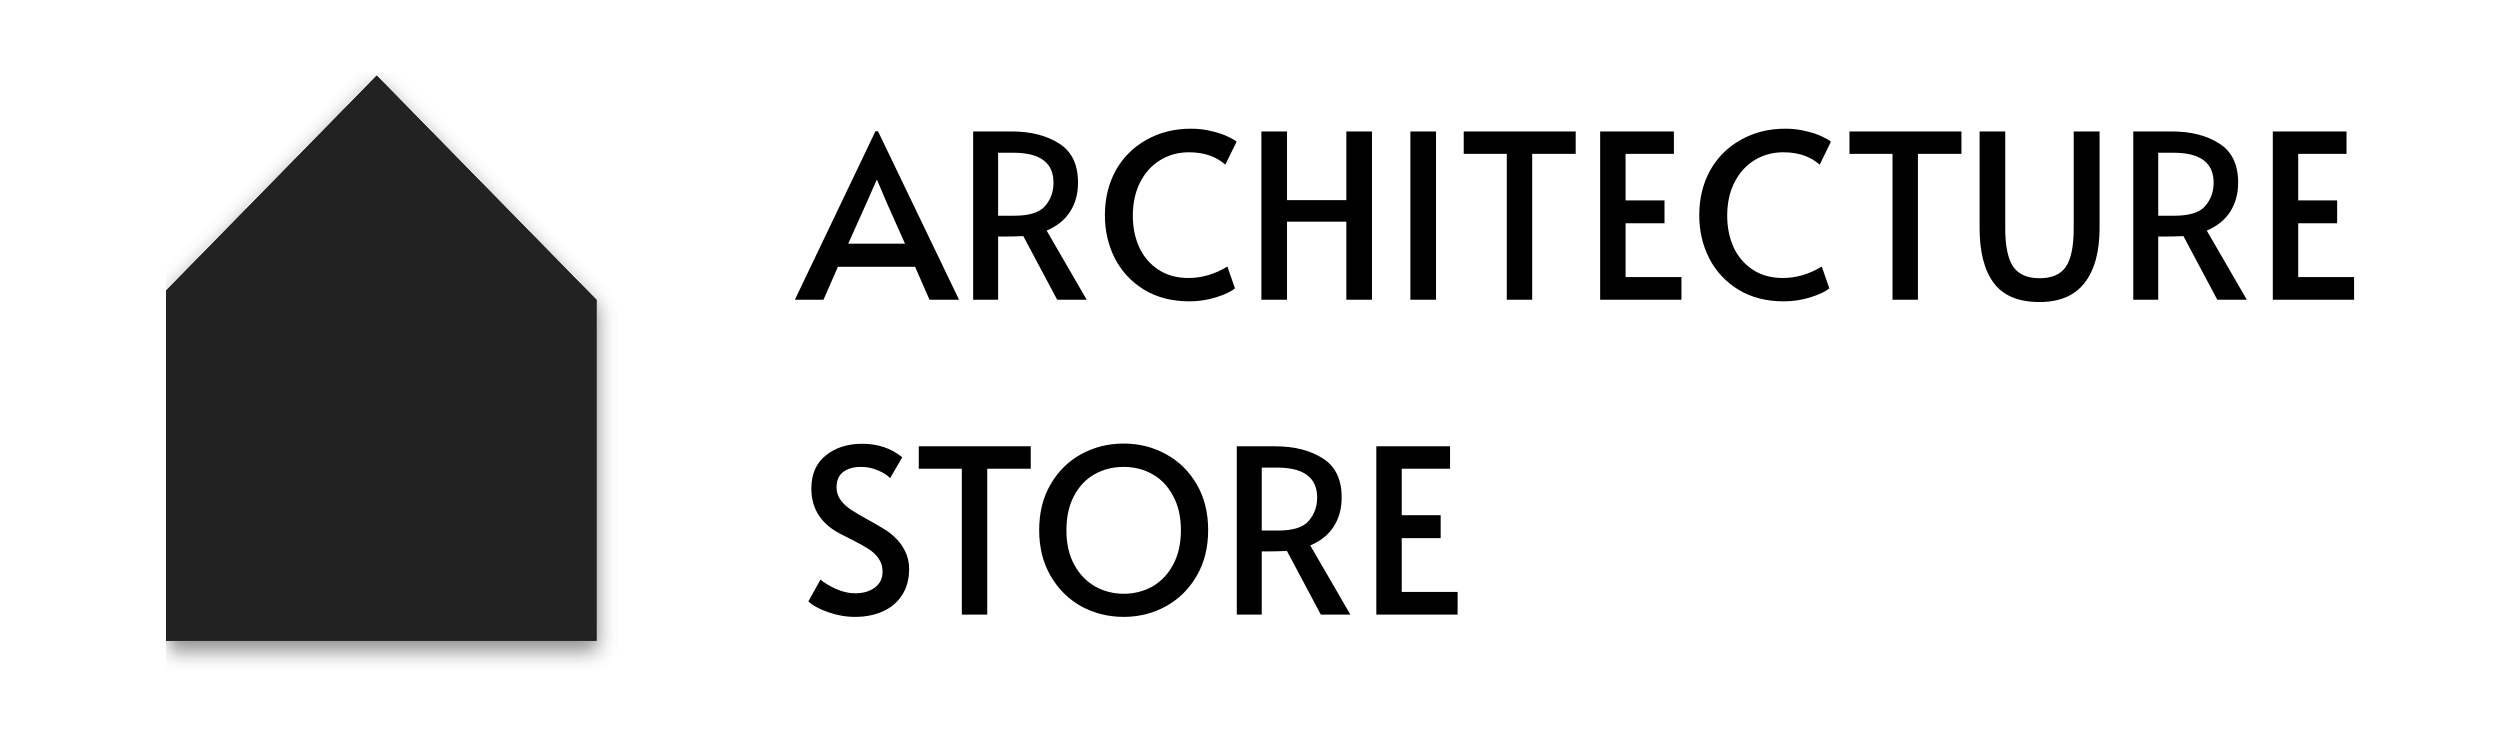
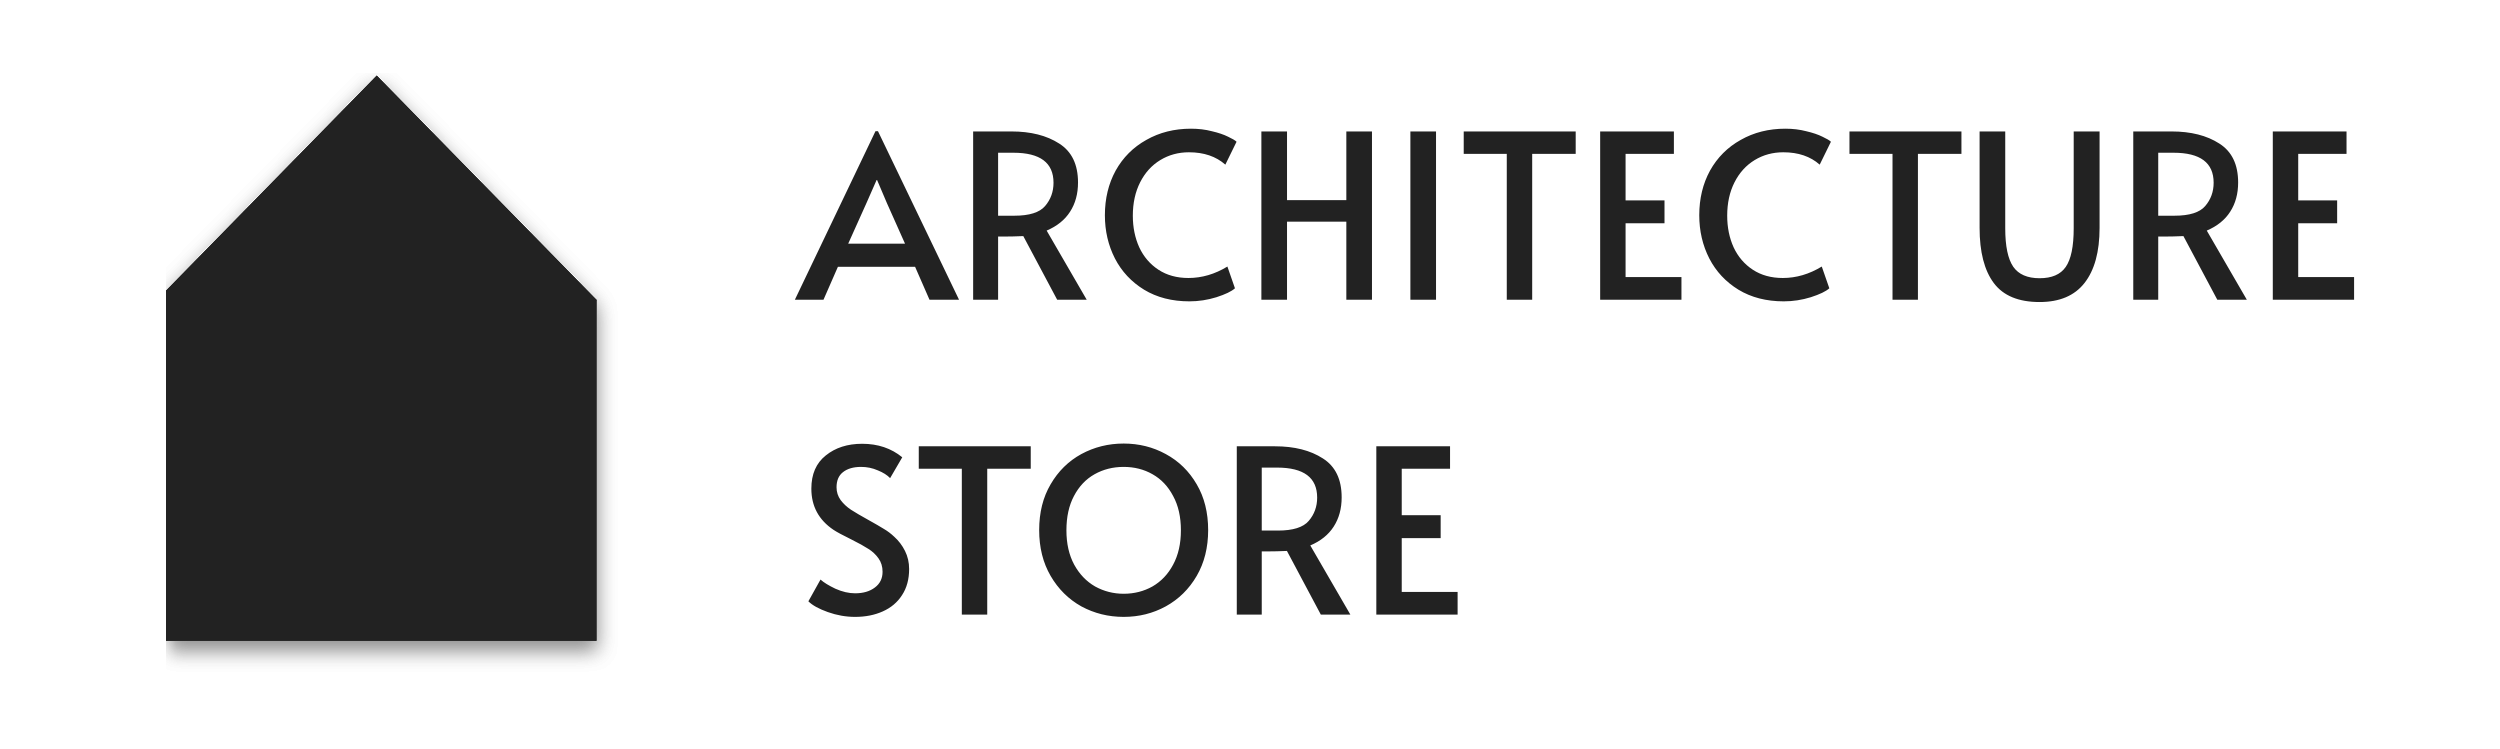
<svg xmlns="http://www.w3.org/2000/svg" width="1048.111" height="314" fill="none" style="">
  <rect id="backgroundrect" width="100%" height="100%" x="0" y="0" fill="none" stroke="none" class="" style="" />
  <defs>
    <filter id="filter0_d" x="70" y="31" width="200.333" height="253" filterUnits="userSpaceOnUse" color-interpolation-filters="sRGB">
      <feFlood flood-opacity="0" result="BackgroundImageFix" />
      <feColorMatrix in="SourceAlpha" type="matrix" values="0 0 0 0 0 0 0 0 0 0 0 0 0 0 0 0 0 0 127 0" result="hardAlpha" />
      <feOffset dy="4" />
      <feGaussianBlur stdDeviation="4" />
      <feComposite in2="hardAlpha" operator="out" />
      <feColorMatrix type="matrix" values="0 0 0 0 0 0 0 0 0 0 0 0 0 0 0 0 0 0 0.25 0" />
      <feBlend mode="normal" in2="BackgroundImageFix" result="effect1_dropShadow" />
      <feBlend mode="normal" in="SourceGraphic" in2="effect1_dropShadow" result="shape" />
    </filter>
  </defs>
  <g class="currentLayer" style="">
    <g filter="url(#filter0_d)" id="svg_1" class="">
      <path d="M157.945,31.667 L250.111,125.715 L157.945,219.762 L65.778,125.715 L157.945,31.667 z" fill="#222222" id="svg_2" />
      <rect x="65.778" y="125.715" width="184.333" height="142.952" fill="#222222" id="svg_3" />
    </g>
    <g filter="url(#filter0_d)" class="" id="svg_5">
      <path d="M157.945,31.667 L250.111,125.715 L157.945,219.762 L65.778,125.715 L157.945,31.667 z" fill="#222222" id="svg_7" />
      <rect x="65.778" y="125.715" width="184.333" height="142.952" fill="#222222" id="svg_9" />
    </g>
-     <path d="M368.09,55.011 L402.074,125.667 H389.69 L383.642,111.843 H351.29 L345.242,125.667 H333.242 L367.034,55.011 H368.09 zM363.29,85.059 L355.61,102.147 H379.418 L371.834,85.155 L367.706,75.459 H367.514 L363.29,85.059 zM443.217,125.667 L429.009,98.979 C426.065,99.107 423.441,99.171 421.137,99.171 H418.449 V125.667 H407.985 V55.107 H424.017 C432.145,55.107 438.833,56.803 444.081,60.195 C449.329,63.523 451.953,68.963 451.953,76.515 C451.953,81.251 450.833,85.347 448.593,88.803 C446.417,92.195 443.153,94.819 438.801,96.675 L455.601,125.667 H443.217 zM425.265,90.435 C431.537,90.435 435.825,89.091 438.129,86.403 C440.497,83.651 441.681,80.387 441.681,76.611 C441.681,68.227 436.081,64.035 424.881,64.035 H418.449 V90.435 H425.265 zM498.643,126.339 C491.347,126.339 485.011,124.707 479.635,121.443 C474.323,118.179 470.259,113.827 467.443,108.387 C464.627,102.883 463.219,96.835 463.219,90.243 C463.219,83.267 464.723,77.027 467.731,71.523 C470.803,66.019 475.091,61.731 480.595,58.659 C486.099,55.523 492.339,53.955 499.315,53.955 C502.451,53.955 505.363,54.307 508.051,55.011 C510.803,55.651 513.075,56.419 514.867,57.315 C516.659,58.147 517.843,58.851 518.419,59.427 L513.715,69.027 C509.811,65.571 504.723,63.843 498.451,63.843 C494.035,63.843 490.035,64.931 486.451,67.107 C482.867,69.283 480.051,72.387 478.003,76.419 C475.955,80.451 474.931,85.123 474.931,90.435 C474.931,95.299 475.827,99.715 477.619,103.683 C479.475,107.651 482.163,110.787 485.683,113.091 C489.203,115.395 493.395,116.547 498.259,116.547 C503.891,116.547 509.331,114.947 514.579,111.747 L517.747,120.867 C516.339,122.147 513.747,123.395 509.971,124.611 C506.259,125.763 502.483,126.339 498.643,126.339 zM528.826,55.107 H539.578 V83.907 H564.442 V55.107 H575.194 V125.667 H564.442 V92.931 H539.578 V125.667 H528.826 V55.107 zM591.295,55.107 H602.047 V125.667 H591.295 V55.107 zM631.706,64.515 H613.658 V55.107 H660.602 V64.515 H642.362 V125.667 H631.706 V64.515 zM670.858,55.107 H701.77 V64.515 H681.514 V84.003 H697.834 V93.603 H681.514 V116.163 H704.938 V125.667 H670.858 V55.107 zM747.83,126.339 C740.534,126.339 734.198,124.707 728.822,121.443 C723.51,118.179 719.446,113.827 716.63,108.387 C713.814,102.883 712.406,96.835 712.406,90.243 C712.406,83.267 713.91,77.027 716.918,71.523 C719.99,66.019 724.278,61.731 729.782,58.659 C735.286,55.523 741.526,53.955 748.502,53.955 C751.638,53.955 754.55,54.307 757.238,55.011 C759.99,55.651 762.262,56.419 764.054,57.315 C765.846,58.147 767.03,58.851 767.606,59.427 L762.902,69.027 C758.998,65.571 753.91,63.843 747.638,63.843 C743.222,63.843 739.222,64.931 735.638,67.107 C732.054,69.283 729.238,72.387 727.19,76.419 C725.142,80.451 724.118,85.123 724.118,90.435 C724.118,95.299 725.014,99.715 726.806,103.683 C728.662,107.651 731.35,110.787 734.87,113.091 C738.39,115.395 742.582,116.547 747.446,116.547 C753.078,116.547 758.518,114.947 763.766,111.747 L766.934,120.867 C765.526,122.147 762.934,123.395 759.158,124.611 C755.446,125.763 751.67,126.339 747.83,126.339 zM793.425,64.515 H775.377 V55.107 H822.321 V64.515 H804.081 V125.667 H793.425 V64.515 zM855.085,126.627 C846.253,126.627 839.853,123.971 835.885,118.659 C831.917,113.347 829.933,105.635 829.933,95.523 V55.107 H840.685 V95.715 C840.685,103.203 841.805,108.579 844.045,111.843 C846.285,115.043 849.965,116.643 855.085,116.643 C860.205,116.643 863.853,115.075 866.029,111.939 C868.269,108.739 869.389,103.331 869.389,95.715 V55.107 H880.237 V95.523 C880.237,105.571 878.125,113.283 873.901,118.659 C869.741,123.971 863.469,126.627 855.085,126.627 zM929.592,125.667 L915.384,98.979 C912.44,99.107 909.816,99.171 907.512,99.171 H904.824 V125.667 H894.36 V55.107 H910.392 C918.52,55.107 925.208,56.803 930.456,60.195 C935.704,63.523 938.328,68.963 938.328,76.515 C938.328,81.251 937.208,85.347 934.968,88.803 C932.792,92.195 929.528,94.819 925.176,96.675 L941.976,125.667 H929.592 zM911.64,90.435 C917.912,90.435 922.2,89.091 924.504,86.403 C926.872,83.651 928.056,80.387 928.056,76.611 C928.056,68.227 922.456,64.035 911.256,64.035 H904.824 V90.435 H911.64 zM952.858,55.107 H983.77 V64.515 H963.514 V84.003 H979.834 V93.603 H963.514 V116.163 H986.938 V125.667 H952.858 V55.107 zM358.49,258.627 C354.65,258.627 350.842,257.955 347.066,256.611 C343.29,255.267 340.57,253.763 338.906,252.099 L343.994,242.979 C345.338,244.195 347.418,245.475 350.234,246.819 C353.114,248.099 355.866,248.739 358.49,248.739 C361.882,248.739 364.634,247.939 366.746,246.339 C368.922,244.739 370.01,242.531 370.01,239.715 C370.01,237.539 369.434,235.651 368.282,234.051 C367.13,232.451 365.722,231.139 364.058,230.115 C362.394,229.027 360.026,227.715 356.954,226.179 C353.306,224.387 350.81,223.043 349.466,222.147 C343.258,217.987 340.154,212.227 340.154,204.867 C340.154,198.787 342.17,194.147 346.202,190.947 C350.234,187.683 355.322,186.051 361.466,186.051 C368.058,186.051 373.658,187.939 378.266,191.715 L373.178,200.451 C371.962,199.171 370.234,198.083 367.994,197.187 C365.818,196.227 363.482,195.747 360.986,195.747 C357.786,195.747 355.258,196.483 353.402,197.955 C351.61,199.363 350.714,201.475 350.714,204.291 C350.714,206.275 351.29,208.067 352.442,209.667 C353.594,211.203 355.034,212.547 356.762,213.699 C358.554,214.851 360.954,216.259 363.962,217.923 C366.842,219.523 369.05,220.803 370.586,221.763 C372.122,222.659 373.562,223.747 374.906,225.027 C376.762,226.691 378.266,228.675 379.418,230.979 C380.57,233.283 381.146,235.811 381.146,238.563 C381.146,242.851 380.154,246.499 378.17,249.507 C376.25,252.515 373.562,254.787 370.106,256.323 C366.714,257.859 362.842,258.627 358.49,258.627 zM403.237,196.515 H385.189 V187.107 H432.133 V196.515 H413.893 V257.667 H403.237 V196.515 zM471.089,258.627 C464.689,258.627 458.769,257.155 453.329,254.211 C447.953,251.203 443.665,246.947 440.465,241.443 C437.265,235.939 435.665,229.539 435.665,222.243 C435.665,214.883 437.265,208.483 440.465,203.043 C443.665,197.539 447.953,193.315 453.329,190.371 C458.769,187.427 464.689,185.955 471.089,185.955 C477.489,185.955 483.377,187.427 488.753,190.371 C494.193,193.315 498.513,197.539 501.713,203.043 C504.913,208.483 506.513,214.883 506.513,222.243 C506.513,229.539 504.913,235.939 501.713,241.443 C498.513,246.947 494.193,251.203 488.753,254.211 C483.377,257.155 477.489,258.627 471.089,258.627 zM471.089,248.931 C475.505,248.931 479.537,247.907 483.185,245.859 C486.833,243.747 489.713,240.707 491.825,236.739 C494.001,232.707 495.089,227.907 495.089,222.339 C495.089,216.707 494.001,211.907 491.825,207.939 C489.713,203.907 486.833,200.867 483.185,198.819 C479.601,196.771 475.569,195.747 471.089,195.747 C466.609,195.747 462.545,196.771 458.897,198.819 C455.249,200.867 452.369,203.907 450.257,207.939 C448.145,211.907 447.089,216.707 447.089,222.339 C447.089,227.907 448.177,232.707 450.353,236.739 C452.529,240.707 455.441,243.747 459.089,245.859 C462.801,247.907 466.801,248.931 471.089,248.931 zM553.748,257.667 L539.54,230.979 C536.596,231.107 533.972,231.171 531.668,231.171 H528.98 V257.667 H518.516 V187.107 H534.548 C542.676,187.107 549.364,188.803 554.612,192.195 C559.86,195.523 562.484,200.963 562.484,208.515 C562.484,213.251 561.364,217.347 559.124,220.803 C556.948,224.195 553.684,226.819 549.332,228.675 L566.132,257.667 H553.748 zM535.796,222.435 C542.068,222.435 546.356,221.091 548.66,218.403 C551.028,215.651 552.212,212.387 552.212,208.611 C552.212,200.227 546.612,196.035 535.412,196.035 H528.98 V222.435 H535.796 zM577.014,187.107 H607.926 V196.515 H587.67 V216.003 H603.99 V225.603 H587.67 V248.163 H611.094 V257.667 H577.014 V187.107 z" fill="black" id="svg_4" class="" />
+     <path d="M368.09,55.011 L402.074,125.667 H389.69 L383.642,111.843 H351.29 L345.242,125.667 H333.242 L367.034,55.011 H368.09 zM363.29,85.059 L355.61,102.147 H379.418 L371.834,85.155 L367.706,75.459 H367.514 L363.29,85.059 zM443.217,125.667 L429.009,98.979 C426.065,99.107 423.441,99.171 421.137,99.171 H418.449 V125.667 H407.985 V55.107 H424.017 C432.145,55.107 438.833,56.803 444.081,60.195 C449.329,63.523 451.953,68.963 451.953,76.515 C451.953,81.251 450.833,85.347 448.593,88.803 C446.417,92.195 443.153,94.819 438.801,96.675 L455.601,125.667 H443.217 zM425.265,90.435 C431.537,90.435 435.825,89.091 438.129,86.403 C440.497,83.651 441.681,80.387 441.681,76.611 C441.681,68.227 436.081,64.035 424.881,64.035 H418.449 V90.435 H425.265 zM498.643,126.339 C491.347,126.339 485.011,124.707 479.635,121.443 C474.323,118.179 470.259,113.827 467.443,108.387 C464.627,102.883 463.219,96.835 463.219,90.243 C463.219,83.267 464.723,77.027 467.731,71.523 C470.803,66.019 475.091,61.731 480.595,58.659 C486.099,55.523 492.339,53.955 499.315,53.955 C502.451,53.955 505.363,54.307 508.051,55.011 C510.803,55.651 513.075,56.419 514.867,57.315 C516.659,58.147 517.843,58.851 518.419,59.427 L513.715,69.027 C509.811,65.571 504.723,63.843 498.451,63.843 C494.035,63.843 490.035,64.931 486.451,67.107 C482.867,69.283 480.051,72.387 478.003,76.419 C475.955,80.451 474.931,85.123 474.931,90.435 C474.931,95.299 475.827,99.715 477.619,103.683 C479.475,107.651 482.163,110.787 485.683,113.091 C489.203,115.395 493.395,116.547 498.259,116.547 C503.891,116.547 509.331,114.947 514.579,111.747 L517.747,120.867 C516.339,122.147 513.747,123.395 509.971,124.611 C506.259,125.763 502.483,126.339 498.643,126.339 zM528.826,55.107 H539.578 V83.907 H564.442 V55.107 H575.194 V125.667 H564.442 V92.931 H539.578 V125.667 H528.826 V55.107 zM591.295,55.107 H602.047 V125.667 H591.295 V55.107 zM631.706,64.515 H613.658 V55.107 H660.602 V64.515 H642.362 V125.667 H631.706 V64.515 zM670.858,55.107 H701.77 V64.515 H681.514 V84.003 H697.834 V93.603 H681.514 V116.163 H704.938 V125.667 H670.858 V55.107 zM747.83,126.339 C740.534,126.339 734.198,124.707 728.822,121.443 C723.51,118.179 719.446,113.827 716.63,108.387 C713.814,102.883 712.406,96.835 712.406,90.243 C712.406,83.267 713.91,77.027 716.918,71.523 C719.99,66.019 724.278,61.731 729.782,58.659 C735.286,55.523 741.526,53.955 748.502,53.955 C751.638,53.955 754.55,54.307 757.238,55.011 C759.99,55.651 762.262,56.419 764.054,57.315 C765.846,58.147 767.03,58.851 767.606,59.427 L762.902,69.027 C758.998,65.571 753.91,63.843 747.638,63.843 C743.222,63.843 739.222,64.931 735.638,67.107 C732.054,69.283 729.238,72.387 727.19,76.419 C725.142,80.451 724.118,85.123 724.118,90.435 C724.118,95.299 725.014,99.715 726.806,103.683 C728.662,107.651 731.35,110.787 734.87,113.091 C738.39,115.395 742.582,116.547 747.446,116.547 C753.078,116.547 758.518,114.947 763.766,111.747 L766.934,120.867 C765.526,122.147 762.934,123.395 759.158,124.611 C755.446,125.763 751.67,126.339 747.83,126.339 zM793.425,64.515 H775.377 V55.107 H822.321 V64.515 H804.081 V125.667 H793.425 V64.515 zM855.085,126.627 C846.253,126.627 839.853,123.971 835.885,118.659 C831.917,113.347 829.933,105.635 829.933,95.523 V55.107 H840.685 V95.715 C840.685,103.203 841.805,108.579 844.045,111.843 C846.285,115.043 849.965,116.643 855.085,116.643 C860.205,116.643 863.853,115.075 866.029,111.939 C868.269,108.739 869.389,103.331 869.389,95.715 V55.107 H880.237 V95.523 C880.237,105.571 878.125,113.283 873.901,118.659 C869.741,123.971 863.469,126.627 855.085,126.627 zM929.592,125.667 L915.384,98.979 C912.44,99.107 909.816,99.171 907.512,99.171 H904.824 V125.667 H894.36 V55.107 H910.392 C918.52,55.107 925.208,56.803 930.456,60.195 C935.704,63.523 938.328,68.963 938.328,76.515 C938.328,81.251 937.208,85.347 934.968,88.803 C932.792,92.195 929.528,94.819 925.176,96.675 L941.976,125.667 H929.592 zM911.64,90.435 C917.912,90.435 922.2,89.091 924.504,86.403 C926.872,83.651 928.056,80.387 928.056,76.611 C928.056,68.227 922.456,64.035 911.256,64.035 H904.824 V90.435 H911.64 zM952.858,55.107 H983.77 V64.515 H963.514 V84.003 H979.834 V93.603 H963.514 V116.163 H986.938 V125.667 H952.858 V55.107 zM358.49,258.627 C354.65,258.627 350.842,257.955 347.066,256.611 C343.29,255.267 340.57,253.763 338.906,252.099 L343.994,242.979 C345.338,244.195 347.418,245.475 350.234,246.819 C353.114,248.099 355.866,248.739 358.49,248.739 C361.882,248.739 364.634,247.939 366.746,246.339 C368.922,244.739 370.01,242.531 370.01,239.715 C370.01,237.539 369.434,235.651 368.282,234.051 C367.13,232.451 365.722,231.139 364.058,230.115 C362.394,229.027 360.026,227.715 356.954,226.179 C353.306,224.387 350.81,223.043 349.466,222.147 C343.258,217.987 340.154,212.227 340.154,204.867 C340.154,198.787 342.17,194.147 346.202,190.947 C350.234,187.683 355.322,186.051 361.466,186.051 C368.058,186.051 373.658,187.939 378.266,191.715 L373.178,200.451 C371.962,199.171 370.234,198.083 367.994,197.187 C365.818,196.227 363.482,195.747 360.986,195.747 C357.786,195.747 355.258,196.483 353.402,197.955 C351.61,199.363 350.714,201.475 350.714,204.291 C350.714,206.275 351.29,208.067 352.442,209.667 C353.594,211.203 355.034,212.547 356.762,213.699 C358.554,214.851 360.954,216.259 363.962,217.923 C366.842,219.523 369.05,220.803 370.586,221.763 C372.122,222.659 373.562,223.747 374.906,225.027 C376.762,226.691 378.266,228.675 379.418,230.979 C380.57,233.283 381.146,235.811 381.146,238.563 C381.146,242.851 380.154,246.499 378.17,249.507 C376.25,252.515 373.562,254.787 370.106,256.323 C366.714,257.859 362.842,258.627 358.49,258.627 zM403.237,196.515 H385.189 V187.107 H432.133 V196.515 H413.893 V257.667 H403.237 V196.515 zM471.089,258.627 C464.689,258.627 458.769,257.155 453.329,254.211 C447.953,251.203 443.665,246.947 440.465,241.443 C437.265,235.939 435.665,229.539 435.665,222.243 C435.665,214.883 437.265,208.483 440.465,203.043 C443.665,197.539 447.953,193.315 453.329,190.371 C458.769,187.427 464.689,185.955 471.089,185.955 C477.489,185.955 483.377,187.427 488.753,190.371 C494.193,193.315 498.513,197.539 501.713,203.043 C504.913,208.483 506.513,214.883 506.513,222.243 C506.513,229.539 504.913,235.939 501.713,241.443 C498.513,246.947 494.193,251.203 488.753,254.211 C483.377,257.155 477.489,258.627 471.089,258.627 zM471.089,248.931 C475.505,248.931 479.537,247.907 483.185,245.859 C486.833,243.747 489.713,240.707 491.825,236.739 C494.001,232.707 495.089,227.907 495.089,222.339 C495.089,216.707 494.001,211.907 491.825,207.939 C489.713,203.907 486.833,200.867 483.185,198.819 C479.601,196.771 475.569,195.747 471.089,195.747 C466.609,195.747 462.545,196.771 458.897,198.819 C455.249,200.867 452.369,203.907 450.257,207.939 C448.145,211.907 447.089,216.707 447.089,222.339 C447.089,227.907 448.177,232.707 450.353,236.739 C452.529,240.707 455.441,243.747 459.089,245.859 C462.801,247.907 466.801,248.931 471.089,248.931 zM553.748,257.667 L539.54,230.979 C536.596,231.107 533.972,231.171 531.668,231.171 H528.98 V257.667 H518.516 V187.107 H534.548 C542.676,187.107 549.364,188.803 554.612,192.195 C559.86,195.523 562.484,200.963 562.484,208.515 C562.484,213.251 561.364,217.347 559.124,220.803 C556.948,224.195 553.684,226.819 549.332,228.675 L566.132,257.667 H553.748 zM535.796,222.435 C542.068,222.435 546.356,221.091 548.66,218.403 C551.028,215.651 552.212,212.387 552.212,208.611 C552.212,200.227 546.612,196.035 535.412,196.035 H528.98 V222.435 H535.796 zM577.014,187.107 H607.926 V196.515 H587.67 V216.003 H603.99 V225.603 H587.67 V248.163 H611.094 V257.667 H577.014 V187.107 z" fill="#222222" id="svg_4" class="" />
  </g>
</svg>
